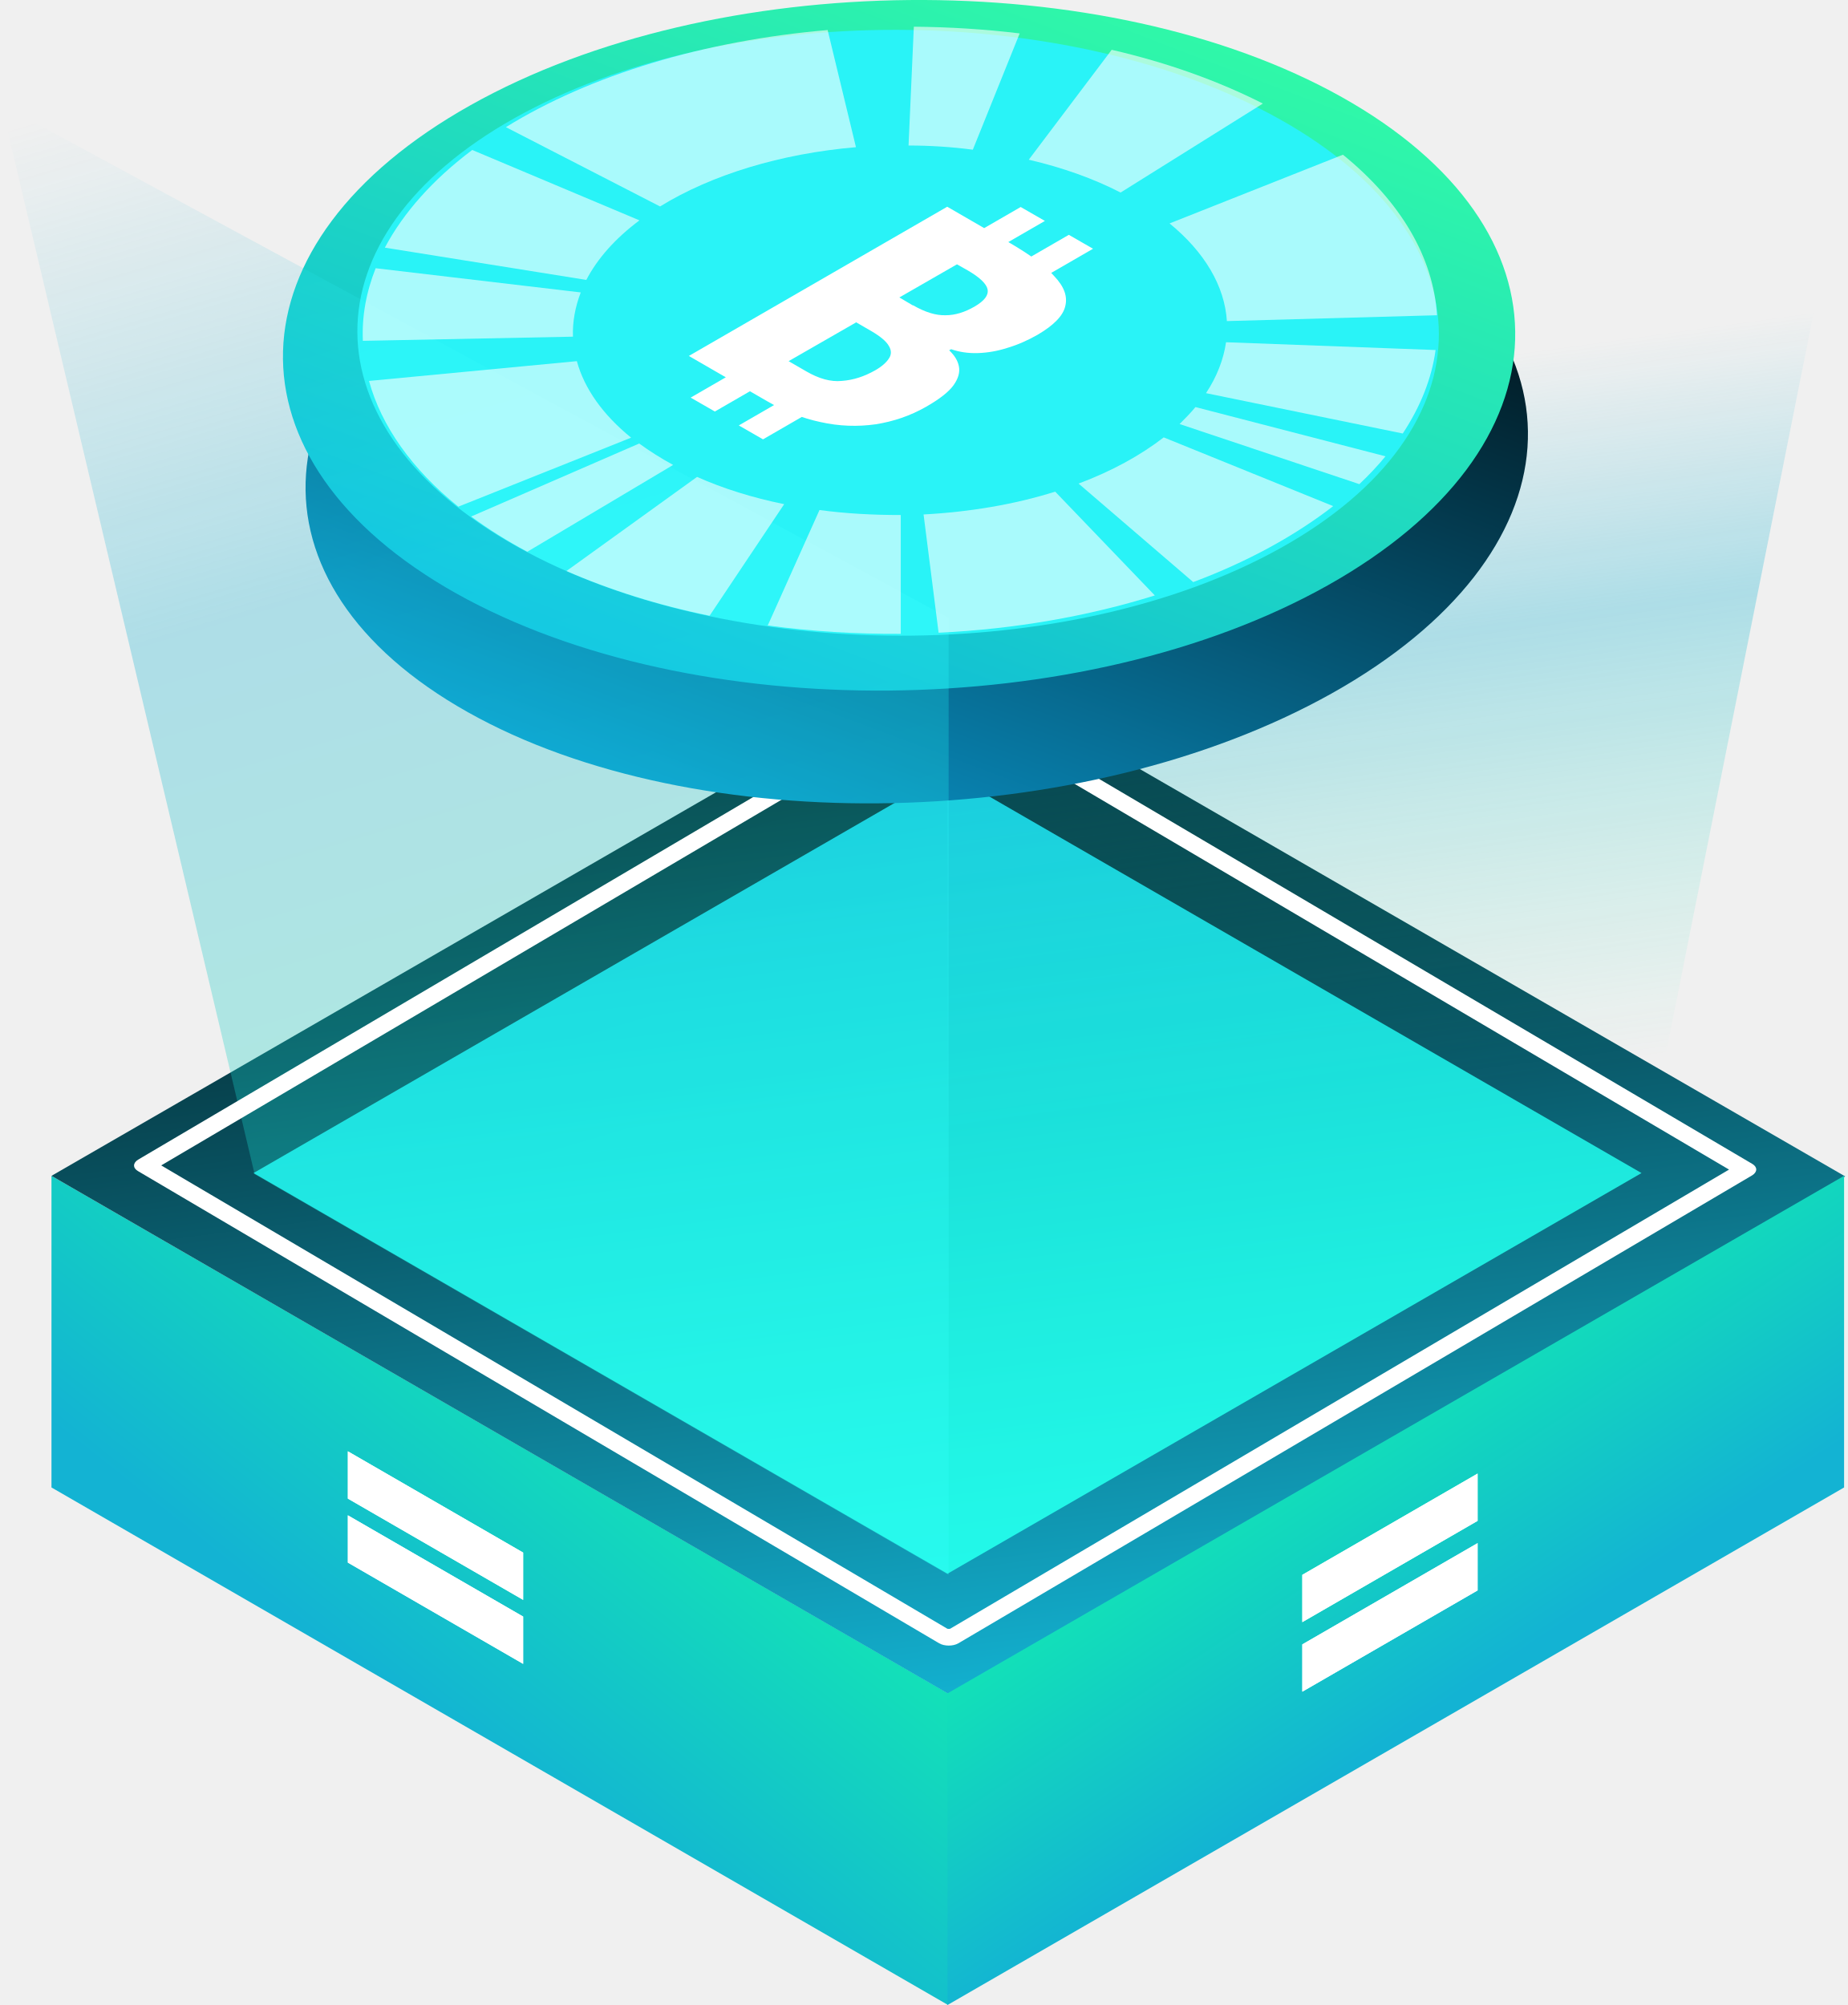
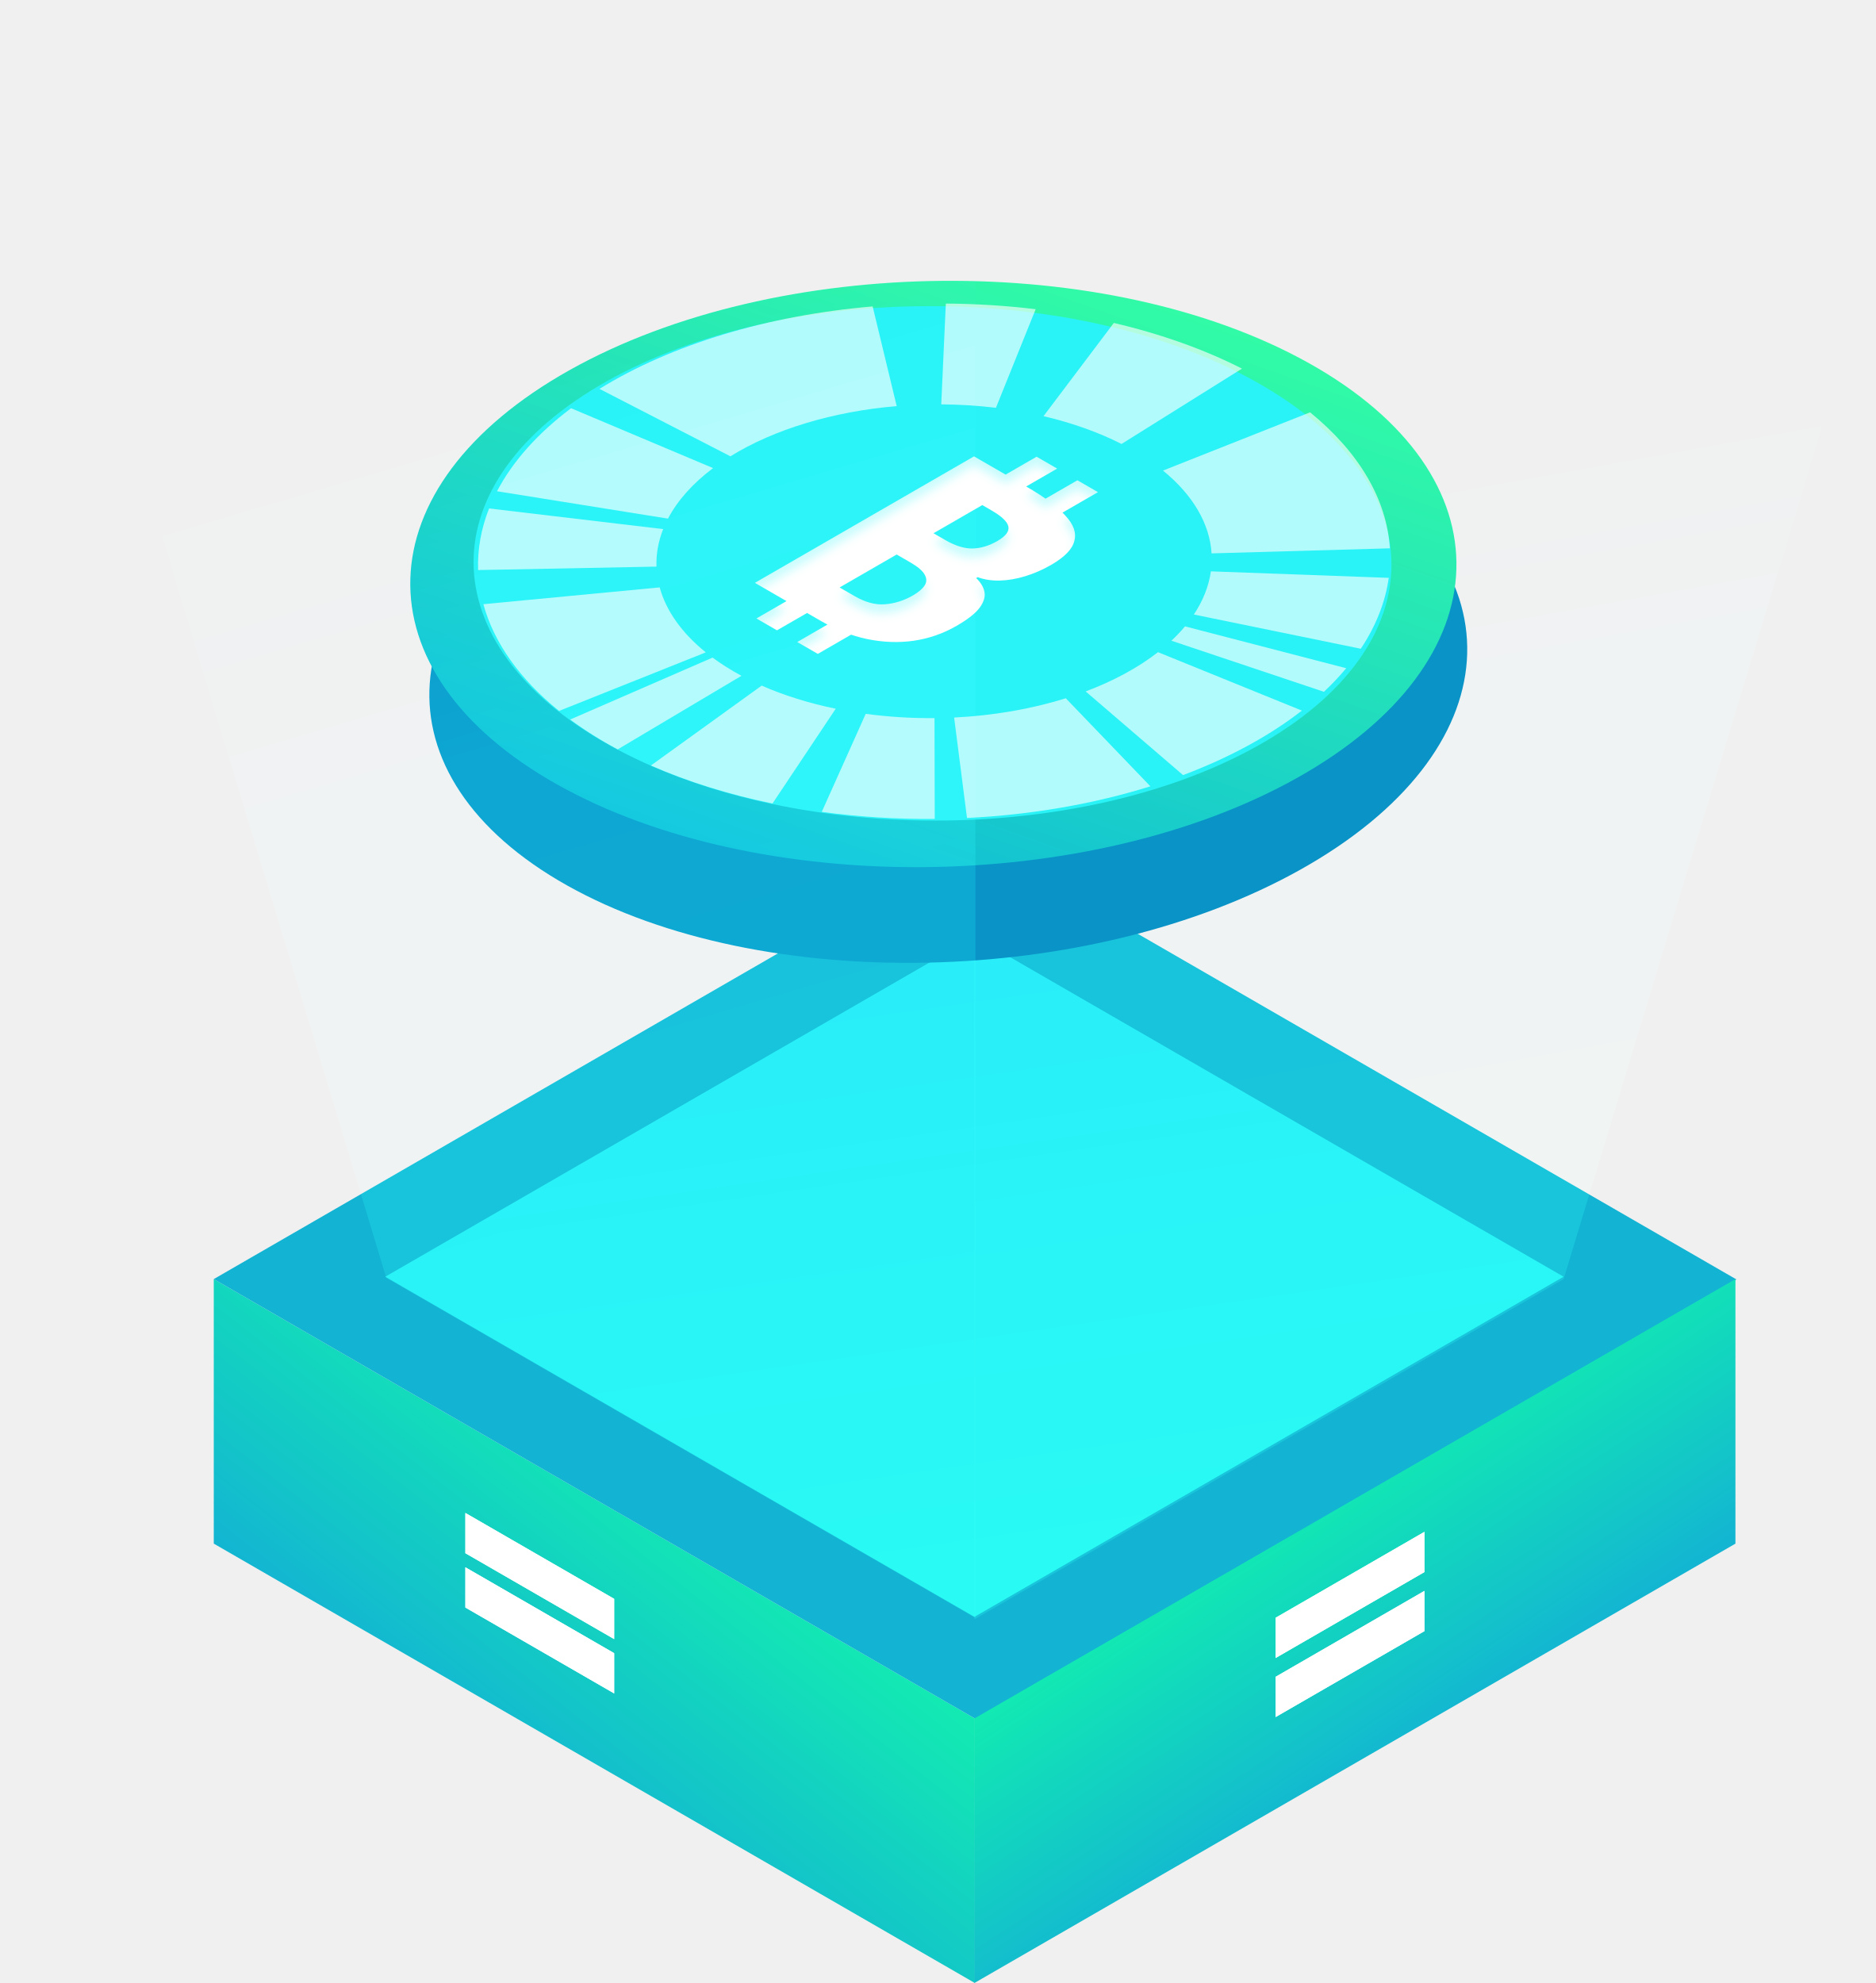
- <svg xmlns="http://www.w3.org/2000/svg" version="1.1" viewBox="0 0 664 720.6">
+ <svg xmlns="http://www.w3.org/2000/svg" fill="none" viewBox="0 172.5 794 839.5">
+   <rect width="372" height="112" transform="matrix(0.866025 0.5 0 1 90.5 713.996)" fill="url(#paint0_linear_149_11)" />
+   <path d="M197 836L260 872.373V889.417L197 853.044V836Z" fill="white" />
+   <path d="M197 836L260 872.373V889.417L197 853.044V836Z" fill="white" />
+   <path d="M197 813L260 849.373V866.417L197 830.044V813Z" fill="white" />
+   <path d="M197 813L260 849.373V866.417L197 830.044V813Z" fill="white" />
+   <rect width="372" height="372.312" transform="matrix(0.866025 -0.5 0.866025 0.5 90.5 713.996)" fill="url(#paint1_linear_149_11)" />
+   <g style="mix-blend-mode:screen">
+     <rect width="288.001" height="287.999" transform="matrix(0.866025 -0.5 0.866025 0.5 163.086 712.997)" fill="url(#paint2_linear_149_11)" />
+   </g>
+   <g style="mix-blend-mode:screen">
+     <path d="M412.5 238.997L794 278.496L661.917 714.046L412.5 858.047V238.997Z" fill="url(#paint3_linear_149_11)" />
+   </g>
+   <rect width="372" height="112" transform="matrix(0.866025 -0.5 0 1 412.5 899.996)" fill="url(#paint4_linear_149_11)" />
+   <g style="mix-blend-mode:screen">
+     <mask id="path-8-inside-1_149_11" fill="white">
+       <rect width="339.208" height="342.229" rx="4" transform="matrix(0.861504 -0.50775 0.861504 0.50775 118.172 710.232)" />
+     </mask>
+     <rect width="339.208" height="342.229" rx="4" transform="matrix(0.861504 -0.50775 0.861504 0.50775 118.172 710.232)" stroke="white" stroke-width="12" mask="url(#path-8-inside-1_149_11)" />
+   </g>
+   <ellipse cx="184.89" cy="170.99" rx="184.89" ry="170.99" transform="matrix(0.872324 -0.488929 0.872324 0.488929 91 463.796)" fill="url(#paint5_linear_149_11)" />
+   <ellipse cx="182.411" cy="176.536" rx="182.411" ry="176.536" transform="matrix(0.872324 -0.488929 0.872324 0.488929 82 418.372)" fill="url(#paint6_linear_149_11)" />
+   <path d="M531.796 334.193C607.859 376.825 608.166 445.773 532.483 488.193C456.8 530.613 333.786 530.44 257.723 487.808C181.661 445.176 181.353 376.227 257.036 333.808C332.719 291.388 455.734 291.561 531.796 334.193Z" fill="#29F3F7" />
+   <g style="mix-blend-mode:screen">
+     <path d="M0 172.496L412.917 238.398V857.447L163.5 713.447L0 172.496Z" fill="url(#paint7_linear_149_11)" />
+   </g>
+   <path d="M540 857.373L603 821V838.044L540 874.417V857.373Z" fill="white" />
+   <path d="M540 857.373L603 821V838.044L540 874.417V857.373Z" fill="white" />
+   <path d="M540 882.373L603 846V863.044L540 899.417V882.373Z" fill="white" />
+   <path d="M540 882.373L603 846V863.044L540 899.417V882.373Z" fill="white" />
+   <g style="mix-blend-mode:screen" filter="url(#filter0_i_149_11)">
+     <path d="M433.626 388.8L456.1 375.825L464.803 380.85L442.33 393.825L433.626 388.8ZM416.349 378.825L438.822 365.85L447.526 370.875L425.053 383.85L416.349 378.825ZM337.498 444.3L359.971 431.325L368.674 436.35L346.201 449.325L337.498 444.3ZM320.22 434.325L342.694 421.35L351.397 426.375L328.924 439.35L320.22 434.325ZM319.571 419.25L412.322 365.7L434.666 378.6C442.113 382.9 447.526 386.925 450.904 390.675C454.454 394.425 455.753 398.025 454.801 401.475C454.021 404.925 450.73 408.325 444.928 411.675C441.464 413.675 437.87 415.25 434.146 416.4C430.422 417.55 426.828 418.175 423.364 418.275C419.9 418.375 416.739 417.9 413.881 416.85L413.231 417.225C415.137 419.025 416.306 420.95 416.739 423C417.172 425.05 416.522 427.275 414.79 429.675C413.058 432.075 409.767 434.675 404.918 437.475C399.288 440.725 393.226 442.825 386.731 443.775C380.322 444.675 373.741 444.425 366.986 443.025C360.404 441.625 353.995 439.125 347.76 435.525L319.571 419.25ZM400.111 401.1C404.441 403.6 408.338 404.8 411.802 404.7C415.267 404.6 418.731 403.55 422.195 401.55C425.746 399.5 427.304 397.45 426.871 395.4C426.438 393.35 424.057 391.075 419.727 388.575L415.83 386.325L395.175 398.25L400.111 401.1ZM379.586 407.25L355.424 421.2L361.79 424.875C366.293 427.475 370.536 428.625 374.52 428.325C378.677 428.025 382.661 426.775 386.471 424.575C388.81 423.225 390.455 421.825 391.408 420.375C392.36 418.925 392.36 417.375 391.408 415.725C390.542 414.125 388.506 412.4 385.302 410.55L379.586 407.25Z" fill="white" />
+   </g>
+   <path d="M369.418 302.223C325.072 305.992 284.198 318.332 253.785 337.131L309.199 365.677C327.713 354.232 352.597 346.72 379.595 344.425L369.418 302.223Z" fill="white" fill-opacity="0.64" />
+   <path d="M438.424 303.403C425.94 301.894 413.202 301.093 400.401 301.011L398.457 343.687C406.25 343.737 414.004 344.225 421.605 345.144L438.424 303.403Z" fill="white" fill-opacity="0.64" />
+   <path d="M525.764 328.555C509.773 320.419 491.432 313.882 471.51 309.22L441.747 348.685C453.875 351.523 465.041 355.503 474.777 360.456L525.764 328.555Z" fill="white" fill-opacity="0.64" />
+   <path d="M588.38 404.633C587.073 383.939 575.357 363.969 554.603 347.058L492.333 371.72C504.968 382.015 512.101 394.173 512.896 406.772L588.38 404.633Z" fill="white" fill-opacity="0.64" />
+   <path d="M576.061 447.147C582.481 437.486 586.467 427.381 587.901 417.131L512.605 414.38C511.732 420.62 509.305 426.772 505.397 432.653L576.061 447.147Z" fill="white" fill-opacity="0.64" />
+   <path d="M560.455 465.372C563.902 462.137 567.054 458.805 569.899 455.391L501.645 437.672C499.913 439.751 497.994 441.779 495.896 443.748L560.455 465.372Z" fill="white" fill-opacity="0.64" />
+   <path d="M500.824 500.634C520.323 493.297 537.364 484.048 551.126 473.333L490.217 448.595C481.839 455.118 471.464 460.749 459.593 465.216L500.824 500.634Z" fill="white" fill-opacity="0.64" />
+   <path d="M241.748 345.326C227.662 355.907 217.04 367.813 210.396 380.468L282.784 392.06C286.828 384.356 293.295 377.108 301.871 370.666L241.748 345.326Z" fill="white" fill-opacity="0.64" />
+   <path d="M207.047 387.749C203.652 396.323 202.091 405.082 202.398 413.837L277.914 412.375C277.728 407.045 278.678 401.712 280.745 396.493L207.047 387.749Z" fill="white" fill-opacity="0.64" />
+   <path d="M204.615 428.281C209.07 444.57 220.029 460.022 236.667 473.469L298.777 448.678C288.649 440.491 281.976 431.085 279.264 421.168L204.615 428.281Z" fill="white" fill-opacity="0.64" />
+   <path d="M241.374 477.108C247.474 481.621 254.2 485.851 261.49 489.758L313.889 458.595C309.451 456.216 305.357 453.641 301.643 450.893L241.374 477.108Z" fill="white" fill-opacity="0.64" />
+   <path d="M275.536 496.58C291.096 503.418 308.464 508.844 327.028 512.665L353.788 472.54C342.487 470.214 331.913 466.911 322.44 462.748L275.536 496.58Z" fill="white" fill-opacity="0.64" />
+   <path d="M409.359 518.784C436.542 517.451 463.001 512.885 486.996 505.386L451.175 468.108C436.567 472.674 420.459 475.453 403.91 476.265L409.359 518.784Z" fill="white" fill-opacity="0.64" />
+   <path d="M347.876 516.21C363.51 518.327 379.58 519.324 395.71 519.179L395.601 476.506C385.781 476.594 375.998 475.987 366.48 474.698L347.876 516.21Z" fill="white" fill-opacity="0.64" />
  <defs>
-     <style>
-       .cls-1 {
-         mask: url(#mask);
-       }
- 
-       .cls-2 {
-         fill: url(#linear-gradient-8);
-       }
- 
-       .cls-3 {
-         fill: url(#linear-gradient-7);
-       }
- 
-       .cls-4 {
-         fill: url(#linear-gradient-5);
-       }
- 
-       .cls-5 {
-         fill: url(#linear-gradient-6);
-       }
- 
-       .cls-6 {
-         fill: url(#linear-gradient-4);
-       }
- 
-       .cls-7 {
-         fill: url(#linear-gradient-3);
-       }
- 
-       .cls-8 {
-         fill: url(#linear-gradient-2);
-       }
- 
-       .cls-9 {
-         fill: #29f3f7;
-       }
- 
-       .cls-10 {
-         fill: url(#linear-gradient);
-       }
- 
-       .cls-11 {
-         isolation: isolate;
-       }
- 
-       .cls-12 {
-         fill: none;
-         stroke: #fff;
-         stroke-width: 12px;
-       }
- 
-       .cls-13, .cls-14 {
-         fill: #fff;
-       }
- 
-       .cls-15 {
-         mix-blend-mode: screen;
-       }
- 
-       .cls-14 {
-         fill-opacity: .6;
-       }
-     </style>
-     <linearGradient id="linear-gradient" x1="196.7" y1="676" x2="230.7" y2="863.9" gradientTransform="translate(-5.5 1234.7) rotate(30) scale(1 -.9) skewX(-26.6)" gradientUnits="userSpaceOnUse">
-       <stop offset="0" stop-color="#13b3d3" />
-       <stop offset="1" stop-color="#13edb1" />
+     <filter id="filter0_i_149_11" x="306.844" y="358.125" width="177.055" height="106.225" filterUnits="userSpaceOnUse" color-interpolation-filters="sRGB">
+       <feFlood flood-opacity="0" result="BackgroundImageFix" />
+       <feBlend mode="normal" in="SourceGraphic" in2="BackgroundImageFix" result="shape" />
+       <feColorMatrix in="SourceAlpha" type="matrix" values="0 0 0 0 0 0 0 0 0 0 0 0 0 0 0 0 0 0 127 0" result="hardAlpha" />
+       <feOffset dy="4" />
+       <feGaussianBlur stdDeviation="2" />
+       <feComposite in2="hardAlpha" operator="arithmetic" k2="-1" k3="1" />
+       <feColorMatrix type="matrix" values="0 0 0 0 0 0 0 0 0 0 0 0 0 0 0 0 0 0 0.25 0" />
+       <feBlend mode="normal" in2="shape" result="effect1_innerShadow_149_11" />
+     </filter>
+     <linearGradient id="paint0_linear_149_11" x1="6.972" y1="120.663" x2="40.975" y2="-67.288" gradientUnits="userSpaceOnUse">
+       <stop stop-color="#13B3D3" />
+       <stop offset="1" stop-color="#13EDB1" />
    </linearGradient>
-     <linearGradient id="linear-gradient-2" x1="-157.1" y1="196.2" x2="127.8" y2="670" gradientTransform="translate(728.6 631.9) rotate(-30) scale(1 -.9) skewX(-26.6)" gradientUnits="userSpaceOnUse">
-       <stop offset="0" stop-color="#13b3d3" />
-       <stop offset="1" stop-color="#000" />
+     <linearGradient id="paint1_linear_149_11" x1="6.972" y1="401.11" x2="291.947" y2="-72.749" gradientUnits="userSpaceOnUse">
+       <stop stop-color="#13B3D3" />
    </linearGradient>
-     <linearGradient id="linear-gradient-3" x1="-166.8" y1="291.9" x2="53.5" y2="658.6" gradientTransform="translate(801.2 630.9) rotate(-30) scale(1 -.9) skewX(-26.6)" gradientUnits="userSpaceOnUse">
-       <stop offset="0" stop-color="#13eeb0" />
-       <stop offset="1" stop-color="#13b3d3" />
+     <linearGradient id="paint2_linear_149_11" x1="5.398" y1="310.276" x2="225.75" y2="-56.439" gradientUnits="userSpaceOnUse">
+       <stop stop-color="#13EEB0" />
+       <stop offset="1" stop-color="#13B3D3" />
    </linearGradient>
-     <linearGradient id="linear-gradient-4" x1="509.5" y1="279.6" x2="465.2" y2="598.4" gradientTransform="translate(0 671.2) scale(1 -1)" gradientUnits="userSpaceOnUse">
-       <stop offset="0" stop-color="#13eeb0" stop-opacity="0" />
-       <stop offset=".5" stop-color="#13b3d3" stop-opacity=".3" />
-       <stop offset=".8" stop-color="#13b3d3" stop-opacity="0" />
+     <linearGradient id="paint3_linear_149_11" x1="79.87" y1="752.634" x2="12.271" y2="377.341" gradientUnits="userSpaceOnUse">
+       <stop stop-color="#13EEB0" stop-opacity="0.26" />
+       <stop offset="0.501" stop-color="#13B3D3" stop-opacity="0.26" />
+       <stop offset="0.757" stop-color="#13B3D3" stop-opacity="0" />
    </linearGradient>
-     <linearGradient id="linear-gradient-5" x1="218.4" y1="491.7" x2="208.9" y2="634.8" gradientTransform="translate(316.5 1241.7) rotate(-30) scale(1 -.9) skewX(26.6)" gradientUnits="userSpaceOnUse">
-       <stop offset="0" stop-color="#13b3d3" />
-       <stop offset="1" stop-color="#12ebb2" />
+     <linearGradient id="paint4_linear_149_11" x1="295.059" y1="120.663" x2="285.564" y2="-22.499" gradientUnits="userSpaceOnUse">
+       <stop stop-color="#13B3D3" />
+       <stop offset="1" stop-color="#12EBB2" />
    </linearGradient>
-     <mask id="mask" x="42.2" y="241.8" width="595" height="355.6" maskUnits="userSpaceOnUse">
-       <g id="path-8-inside-1_154_43">
-         <path class="cls-13" d="M49.6,416.8l285.3-168.2c1.9-1.1,5-1.1,6.9,0l287.9,169.7c1.9,1.1,1.9,2.9,0,4.1l-285.3,168.2c-1.9,1.1-5,1.1-6.9,0L49.6,420.9c-1.9-1.1-1.9-2.9,0-4.1Z" />
-       </g>
-     </mask>
-     <linearGradient id="linear-gradient-6" x1="-221.2" y1="398.2" x2="182.5" y2="494.2" gradientTransform="translate(735.5 374.3) rotate(-29.3) scale(1 -.9) skewX(-27.6)" gradientUnits="userSpaceOnUse">
-       <stop offset="0" stop-color="#0993c7" />
-       <stop offset="1" stop-color="#000" />
+     <linearGradient id="paint5_linear_149_11" x1="-11.841" y1="240.4" x2="391.801" y2="144.372" gradientUnits="userSpaceOnUse">
+       <stop stop-color="#0993C7" />
    </linearGradient>
-     <linearGradient id="linear-gradient-7" x1="-221.9" y1="395.2" x2="178.2" y2="486.1" gradientTransform="translate(726.5 328.9) rotate(-29.3) scale(1 -.9) skewX(-27.6)" gradientUnits="userSpaceOnUse">
-       <stop offset="0" stop-color="#0eb9da" />
-       <stop offset="1" stop-color="#33ffa3" />
+     <linearGradient id="paint6_linear_149_11" x1="-11.682" y1="248.198" x2="388.41" y2="157.241" gradientUnits="userSpaceOnUse">
+       <stop stop-color="#0EB9DA" />
+       <stop offset="1" stop-color="#33FFA3" />
    </linearGradient>
-     <linearGradient id="linear-gradient-8" x1="270" y1="166.8" x2="87.7" y2="784.6" gradientTransform="translate(0 671.2) scale(1 -1)" gradientUnits="userSpaceOnUse">
-       <stop offset="0" stop-color="#13eeb0" stop-opacity=".3" />
-       <stop offset=".5" stop-color="#13b3d3" stop-opacity=".3" />
-       <stop offset=".8" stop-color="#13b3d3" stop-opacity="0" />
+     <linearGradient id="paint7_linear_149_11" x1="161.816" y1="849.031" x2="-20.517" y2="231.22" gradientUnits="userSpaceOnUse">
+       <stop stop-color="#13EEB0" stop-opacity="0.26" />
+       <stop offset="0.501" stop-color="#13B3D3" stop-opacity="0.26" />
+       <stop offset="0.757" stop-color="#13B3D3" stop-opacity="0" />
    </linearGradient>
  </defs>
-   <g class="cls-11">
-     <g id="Layer_1">
-       <polygon class="cls-10" points="18.5 422.6 340.7 608.6 340.7 720.6 18.5 534.6 18.5 422.6" />
-       <path class="cls-13" d="M125,544.6l63,36.4v17l-63-36.4v-17Z" />
-       <path class="cls-13" d="M125,544.6l63,36.4v17l-63-36.4v-17Z" />
-       <path class="cls-13" d="M125,521.6l63,36.4v17l-63-36.4v-17Z" />
-       <path class="cls-13" d="M125,521.6l63,36.4v17l-63-36.4v-17Z" />
-       <polygon class="cls-8" points="18.5 422.6 340.7 236.6 663.1 422.8 340.9 608.8 18.5 422.6" />
-       <g class="cls-15">
-         <polygon class="cls-7" points="91.1 421.6 340.5 277.6 589.9 421.6 340.5 565.6 91.1 421.6" />
-       </g>
-       <g class="cls-15">
-         <path class="cls-6" d="M340.5,210.1l318.5-134-69.1,346.5-249.4,144V210.1Z" />
-       </g>
-       <polygon class="cls-4" points="340.5 608.6 662.7 422.6 662.7 534.6 340.5 720.6 340.5 608.6" />
-       <g class="cls-15">
-         <g class="cls-1">
-           <path class="cls-12" d="M49.6,416.8l285.3-168.2c1.9-1.1,5-1.1,6.9,0l287.9,169.7c1.9,1.1,1.9,2.9,0,4.1l-285.3,168.2c-1.9,1.1-5,1.1-6.9,0L49.6,420.9c-1.9-1.1-1.9-2.9,0-4.1Z" />
-         </g>
-       </g>
-       <path class="cls-5" d="M180.3,82c89.1-49.9,228.1-53,310.4-6.8,82.4,46.2,76.9,124.1-12.1,174-89.1,49.9-228.1,53-310.4,6.8-82.4-46.2-76.9-124.1,12.1-174Z" />
-       <path class="cls-3" d="M169.1,37.8c87.9-49.3,228.1-50.5,313.1-2.9,85,47.7,82.8,126.2-5.1,175.5-87.9,49.3-228.1,50.5-313.1,2.9-85-47.7-82.8-126.2,5.1-175.5Z" />
-       <path class="cls-9" d="M459.8,42.8c76.1,42.6,76.4,111.6.7,154-75.7,42.4-198.7,42.2-274.8-.4-76.1-42.6-76.4-111.6-.7-154C260.7,0,383.7.2,459.8,42.8Z" />
-       <g class="cls-15">
-         <path class="cls-2" d="M.5,37.6l340.4,184.5v343.9l-249.4-144L.5,37.6Z" />
-       </g>
-       <path class="cls-13" d="M468,566l63-36.4v17l-63,36.4v-17Z" />
-       <path class="cls-13" d="M468,566l63-36.4v17l-63,36.4v-17Z" />
-       <path class="cls-13" d="M468,591l63-36.4v17l-63,36.4v-17Z" />
-       <path class="cls-13" d="M468,591l63-36.4v17l-63,36.4v-17Z" />
-       <g class="cls-15">
-         <path class="cls-13" d="M361.6,97.4l22.5-13,8.7,5-22.5,13-8.7-5ZM344.3,87.4l22.5-13,8.7,5-22.5,13-8.7-5ZM265.5,152.9l22.5-13,8.7,5-22.5,13-8.7-5ZM248.2,142.9l22.5-13,8.7,5-22.5,13-8.7-5ZM247.6,127.9l92.8-53.6,22.3,12.9c7.4,4.3,12.9,8.3,16.2,12.1,3.6,3.8,4.8,7.3,3.9,10.8-.8,3.4-4.1,6.8-9.9,10.2-3.5,2-7.1,3.6-10.8,4.7-3.7,1.2-7.3,1.8-10.8,1.9-3.5.1-6.6-.4-9.5-1.4l-.7.4c1.9,1.8,3.1,3.7,3.5,5.8.4,2.1-.2,4.3-1.9,6.7-1.7,2.4-5,5-9.9,7.8-5.6,3.2-11.7,5.3-18.2,6.3-6.4.9-13,.7-19.7-.8-6.6-1.4-13-3.9-19.2-7.5l-28.2-16.3ZM328.1,109.7c4.3,2.5,8.2,3.7,11.7,3.6,3.5,0,6.9-1.1,10.4-3.1,3.6-2.1,5.1-4.1,4.7-6.2-.4-2-2.8-4.3-7.1-6.8l-3.9-2.2-20.7,11.9,4.9,2.9ZM307.6,115.9l-24.2,13.9,6.4,3.7c4.5,2.6,8.7,3.8,12.7,3.4,4.2-.3,8.1-1.6,12-3.8,2.3-1.3,4-2.8,4.9-4.2,1-1.4,1-3,0-4.6-.9-1.6-2.9-3.3-6.1-5.2l-5.7-3.3Z" />
-       </g>
-       <path class="cls-14" d="M297.4,10.8c-44.3,3.8-85.2,16.1-115.6,34.9l55.4,28.5c18.5-11.4,43.4-19,70.4-21.3l-10.2-42.2Z" />
-       <path class="cls-14" d="M366.4,12c-12.5-1.5-25.2-2.3-38-2.4l-1.9,42.7c7.8,0,15.5.5,23.1,1.5l16.8-41.7Z" />
-       <path class="cls-14" d="M453.8,37.2c-16-8.1-34.3-14.7-54.3-19.3l-29.8,39.5c12.1,2.8,23.3,6.8,33,11.8l51-31.9Z" />
-       <path class="cls-14" d="M516.4,113.2c-1.3-20.7-13-40.7-33.8-57.6l-62.3,24.7c12.6,10.3,19.8,22.5,20.6,35.1l75.5-2.1Z" />
-       <path class="cls-14" d="M504.1,155.8c6.4-9.7,10.4-19.8,11.8-30l-75.3-2.8c-.9,6.2-3.3,12.4-7.2,18.3l70.7,14.5Z" />
-       <path class="cls-14" d="M488.5,174c3.4-3.2,6.6-6.6,9.4-10l-68.3-17.7c-1.7,2.1-3.7,4.1-5.7,6.1l64.6,21.6Z" />
-       <path class="cls-14" d="M428.8,209.2c19.5-7.3,36.5-16.6,50.3-27.3l-60.9-24.7c-8.4,6.5-18.8,12.2-30.6,16.6l41.2,35.4Z" />
-       <path class="cls-14" d="M169.7,53.9c-14.1,10.6-24.7,22.5-31.4,35.1l72.4,11.6c4-7.7,10.5-15,19.1-21.4l-60.1-25.3Z" />
-       <path class="cls-14" d="M135,96.4c-3.4,8.6-5,17.3-4.6,26.1l75.5-1.5c-.2-5.3.8-10.7,2.8-15.9l-73.7-8.7Z" />
-       <path class="cls-14" d="M132.6,136.9c4.5,16.3,15.4,31.7,32.1,45.2l62.1-24.8c-10.1-8.2-16.8-17.6-19.5-27.5l-74.6,7.1Z" />
-       <path class="cls-14" d="M169.4,185.7c6.1,4.5,12.8,8.7,20.1,12.6l52.4-31.2c-4.4-2.4-8.5-5-12.2-7.7l-60.3,26.2Z" />
-       <path class="cls-14" d="M203.5,205.2c15.6,6.8,32.9,12.3,51.5,16.1l26.8-40.1c-11.3-2.3-21.9-5.6-31.3-9.8l-46.9,33.8Z" />
-       <path class="cls-14" d="M337.4,227.4c27.2-1.3,53.6-5.9,77.6-13.4l-35.8-37.3c-14.6,4.6-30.7,7.3-47.3,8.2l5.4,42.5Z" />
-       <path class="cls-14" d="M275.9,224.8c15.6,2.1,31.7,3.1,47.8,3v-42.7c-9.9,0-19.7-.5-29.2-1.8l-18.6,41.5Z" />
-     </g>
-   </g>
</svg>
